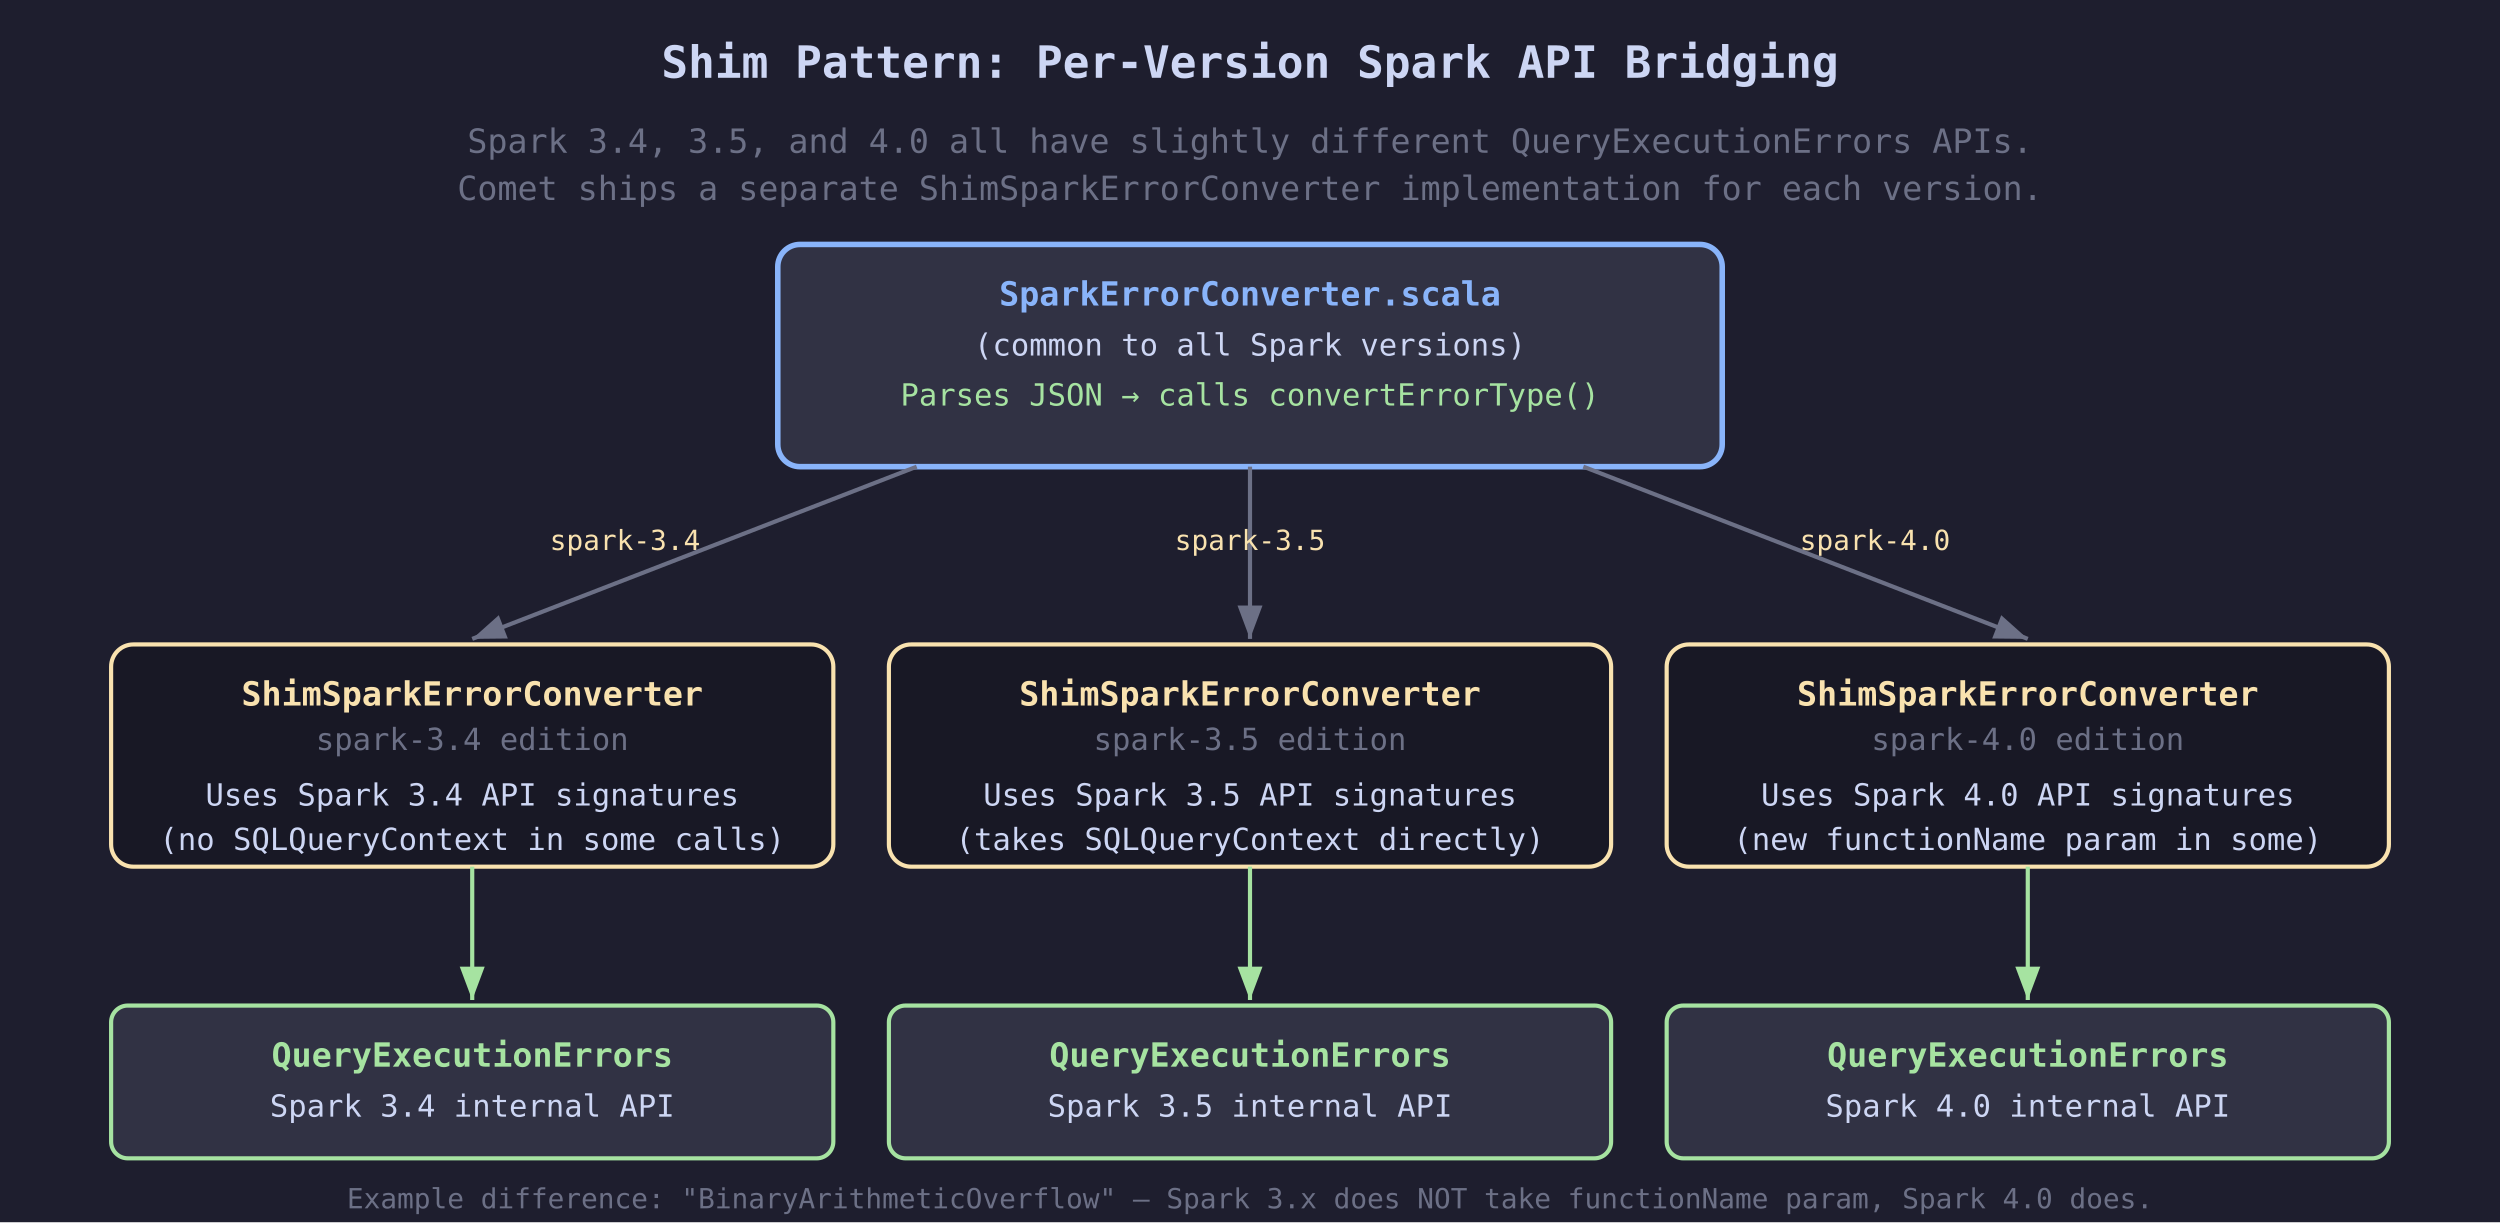
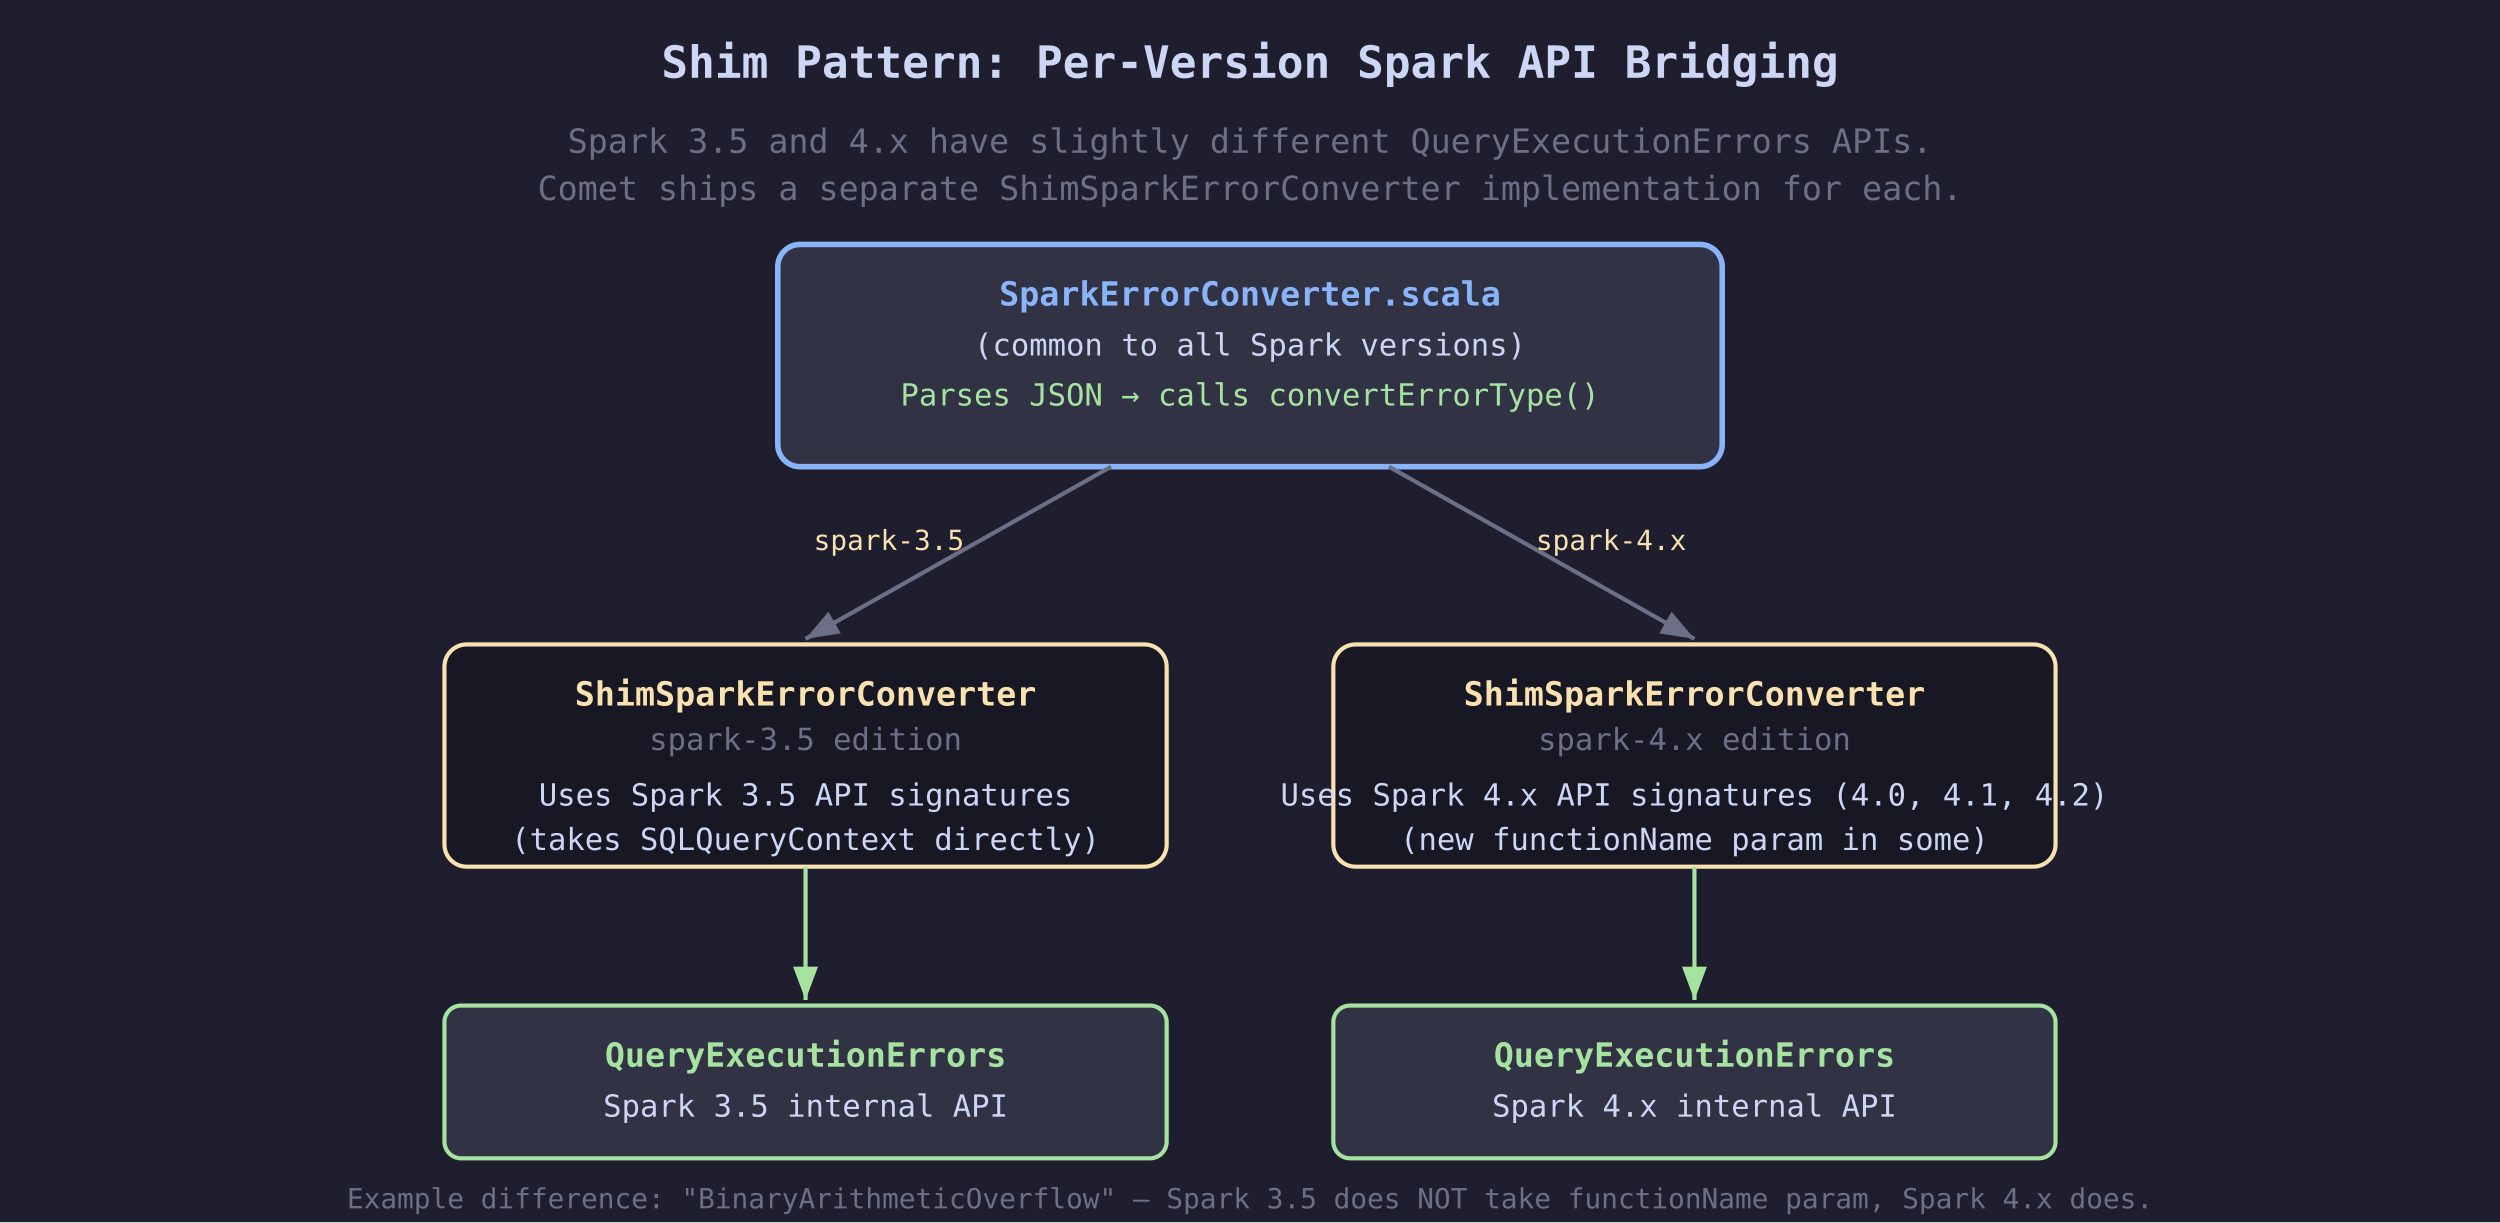
<svg xmlns="http://www.w3.org/2000/svg" viewBox="0 0 900 440" font-family="monospace, sans-serif" font-size="12">
  <rect width="900" height="440" fill="#1e1e2e" />
  <text x="450" y="28" text-anchor="middle" fill="#cdd6f4" font-size="16" font-weight="bold">Shim Pattern: Per-Version Spark API Bridging</text>
-   <text x="450" y="55" text-anchor="middle" fill="#6c7086" font-size="12">Spark 3.4, 3.5, and 4.0 all have slightly different QueryExecutionErrors APIs.</text>
-   <text x="450" y="72" text-anchor="middle" fill="#6c7086" font-size="12">Comet ships a separate ShimSparkErrorConverter implementation for each version.</text>
+   <text x="450" y="55" text-anchor="middle" fill="#6c7086" font-size="12">Spark 3.5 and 4.x have slightly different QueryExecutionErrors APIs.</text>
+   <text x="450" y="72" text-anchor="middle" fill="#6c7086" font-size="12">Comet ships a separate ShimSparkErrorConverter implementation for each.</text>
  <rect x="280" y="88" width="340" height="80" rx="8" fill="#313244" stroke="#89b4fa" stroke-width="2" />
  <text x="450" y="110" text-anchor="middle" fill="#89b4fa" font-weight="bold">SparkErrorConverter.scala</text>
  <text x="450" y="128" text-anchor="middle" fill="#cdd6f4" font-size="11">(common to all Spark versions)</text>
  <text x="450" y="146" text-anchor="middle" fill="#a6e3a1" font-size="11">Parses JSON → calls convertErrorType()</text>
-   <line x1="330" y1="168" x2="170" y2="230" stroke="#6c7086" stroke-width="1.5" marker-end="url(#shimArr)" />
-   <line x1="450" y1="168" x2="450" y2="230" stroke="#6c7086" stroke-width="1.5" marker-end="url(#shimArr)" />
-   <line x1="570" y1="168" x2="730" y2="230" stroke="#6c7086" stroke-width="1.5" marker-end="url(#shimArr)" />
-   <text x="225" y="198" text-anchor="middle" fill="#f9e2af" font-size="10">spark-3.4</text>
-   <text x="450" y="198" text-anchor="middle" fill="#f9e2af" font-size="10">spark-3.5</text>
-   <text x="675" y="198" text-anchor="middle" fill="#f9e2af" font-size="10">spark-4.0</text>
-   <rect x="40" y="232" width="260" height="80" rx="8" fill="#181825" stroke="#f9e2af" stroke-width="1.5" />
-   <text x="170" y="254" text-anchor="middle" fill="#f9e2af" font-weight="bold">ShimSparkErrorConverter</text>
-   <text x="170" y="270" text-anchor="middle" fill="#6c7086" font-size="11">spark-3.4 edition</text>
-   <text x="170" y="290" text-anchor="middle" fill="#cdd6f4" font-size="11">Uses Spark 3.4 API signatures</text>
-   <text x="170" y="306" text-anchor="middle" fill="#cdd6f4" font-size="11">(no SQLQueryContext in some calls)</text>
-   <rect x="320" y="232" width="260" height="80" rx="8" fill="#181825" stroke="#f9e2af" stroke-width="1.5" />
-   <text x="450" y="254" text-anchor="middle" fill="#f9e2af" font-weight="bold">ShimSparkErrorConverter</text>
-   <text x="450" y="270" text-anchor="middle" fill="#6c7086" font-size="11">spark-3.5 edition</text>
-   <text x="450" y="290" text-anchor="middle" fill="#cdd6f4" font-size="11">Uses Spark 3.5 API signatures</text>
-   <text x="450" y="306" text-anchor="middle" fill="#cdd6f4" font-size="11">(takes SQLQueryContext directly)</text>
-   <rect x="600" y="232" width="260" height="80" rx="8" fill="#181825" stroke="#f9e2af" stroke-width="1.5" />
-   <text x="730" y="254" text-anchor="middle" fill="#f9e2af" font-weight="bold">ShimSparkErrorConverter</text>
-   <text x="730" y="270" text-anchor="middle" fill="#6c7086" font-size="11">spark-4.0 edition</text>
-   <text x="730" y="290" text-anchor="middle" fill="#cdd6f4" font-size="11">Uses Spark 4.0 API signatures</text>
-   <text x="730" y="306" text-anchor="middle" fill="#cdd6f4" font-size="11">(new functionName param in some)</text>
-   <line x1="170" y1="312" x2="170" y2="360" stroke="#a6e3a1" stroke-width="1.5" marker-end="url(#shimArrGreen)" />
-   <line x1="450" y1="312" x2="450" y2="360" stroke="#a6e3a1" stroke-width="1.5" marker-end="url(#shimArrGreen)" />
-   <line x1="730" y1="312" x2="730" y2="360" stroke="#a6e3a1" stroke-width="1.5" marker-end="url(#shimArrGreen)" />
-   <rect x="40" y="362" width="260" height="55" rx="6" fill="#313244" stroke="#a6e3a1" stroke-width="1.5" />
-   <text x="170" y="384" text-anchor="middle" fill="#a6e3a1" font-weight="bold">QueryExecutionErrors</text>
-   <text x="170" y="402" text-anchor="middle" fill="#cdd6f4" font-size="11">Spark 3.4 internal API</text>
-   <rect x="320" y="362" width="260" height="55" rx="6" fill="#313244" stroke="#a6e3a1" stroke-width="1.5" />
-   <text x="450" y="384" text-anchor="middle" fill="#a6e3a1" font-weight="bold">QueryExecutionErrors</text>
-   <text x="450" y="402" text-anchor="middle" fill="#cdd6f4" font-size="11">Spark 3.5 internal API</text>
-   <rect x="600" y="362" width="260" height="55" rx="6" fill="#313244" stroke="#a6e3a1" stroke-width="1.5" />
-   <text x="730" y="384" text-anchor="middle" fill="#a6e3a1" font-weight="bold">QueryExecutionErrors</text>
-   <text x="730" y="402" text-anchor="middle" fill="#cdd6f4" font-size="11">Spark 4.0 internal API</text>
-   <text x="450" y="435" text-anchor="middle" fill="#6c7086" font-size="10">Example difference: "BinaryArithmeticOverflow" — Spark 3.x does NOT take functionName param, Spark 4.0 does.</text>
+   <line x1="400" y1="168" x2="290" y2="230" stroke="#6c7086" stroke-width="1.5" marker-end="url(#shimArr)" />
+   <line x1="500" y1="168" x2="610" y2="230" stroke="#6c7086" stroke-width="1.5" marker-end="url(#shimArr)" />
+   <text x="320" y="198" text-anchor="middle" fill="#f9e2af" font-size="10">spark-3.5</text>
+   <text x="580" y="198" text-anchor="middle" fill="#f9e2af" font-size="10">spark-4.x</text>
+   <rect x="160" y="232" width="260" height="80" rx="8" fill="#181825" stroke="#f9e2af" stroke-width="1.5" />
+   <text x="290" y="254" text-anchor="middle" fill="#f9e2af" font-weight="bold">ShimSparkErrorConverter</text>
+   <text x="290" y="270" text-anchor="middle" fill="#6c7086" font-size="11">spark-3.5 edition</text>
+   <text x="290" y="290" text-anchor="middle" fill="#cdd6f4" font-size="11">Uses Spark 3.5 API signatures</text>
+   <text x="290" y="306" text-anchor="middle" fill="#cdd6f4" font-size="11">(takes SQLQueryContext directly)</text>
+   <rect x="480" y="232" width="260" height="80" rx="8" fill="#181825" stroke="#f9e2af" stroke-width="1.5" />
+   <text x="610" y="254" text-anchor="middle" fill="#f9e2af" font-weight="bold">ShimSparkErrorConverter</text>
+   <text x="610" y="270" text-anchor="middle" fill="#6c7086" font-size="11">spark-4.x edition</text>
+   <text x="610" y="290" text-anchor="middle" fill="#cdd6f4" font-size="11">Uses Spark 4.x API signatures (4.0, 4.1, 4.2)</text>
+   <text x="610" y="306" text-anchor="middle" fill="#cdd6f4" font-size="11">(new functionName param in some)</text>
+   <line x1="290" y1="312" x2="290" y2="360" stroke="#a6e3a1" stroke-width="1.5" marker-end="url(#shimArrGreen)" />
+   <line x1="610" y1="312" x2="610" y2="360" stroke="#a6e3a1" stroke-width="1.5" marker-end="url(#shimArrGreen)" />
+   <rect x="160" y="362" width="260" height="55" rx="6" fill="#313244" stroke="#a6e3a1" stroke-width="1.5" />
+   <text x="290" y="384" text-anchor="middle" fill="#a6e3a1" font-weight="bold">QueryExecutionErrors</text>
+   <text x="290" y="402" text-anchor="middle" fill="#cdd6f4" font-size="11">Spark 3.5 internal API</text>
+   <rect x="480" y="362" width="260" height="55" rx="6" fill="#313244" stroke="#a6e3a1" stroke-width="1.5" />
+   <text x="610" y="384" text-anchor="middle" fill="#a6e3a1" font-weight="bold">QueryExecutionErrors</text>
+   <text x="610" y="402" text-anchor="middle" fill="#cdd6f4" font-size="11">Spark 4.x internal API</text>
+   <text x="450" y="435" text-anchor="middle" fill="#6c7086" font-size="10">Example difference: "BinaryArithmeticOverflow" — Spark 3.5 does NOT take functionName param, Spark 4.x does.</text>
  <defs>
    <marker id="shimArr" markerWidth="8" markerHeight="6" refX="8" refY="3" orient="auto">
      <polygon points="0 0, 8 3, 0 6" fill="#6c7086" />
    </marker>
    <marker id="shimArrGreen" markerWidth="8" markerHeight="6" refX="8" refY="3" orient="auto">
      <polygon points="0 0, 8 3, 0 6" fill="#a6e3a1" />
    </marker>
  </defs>
</svg>
